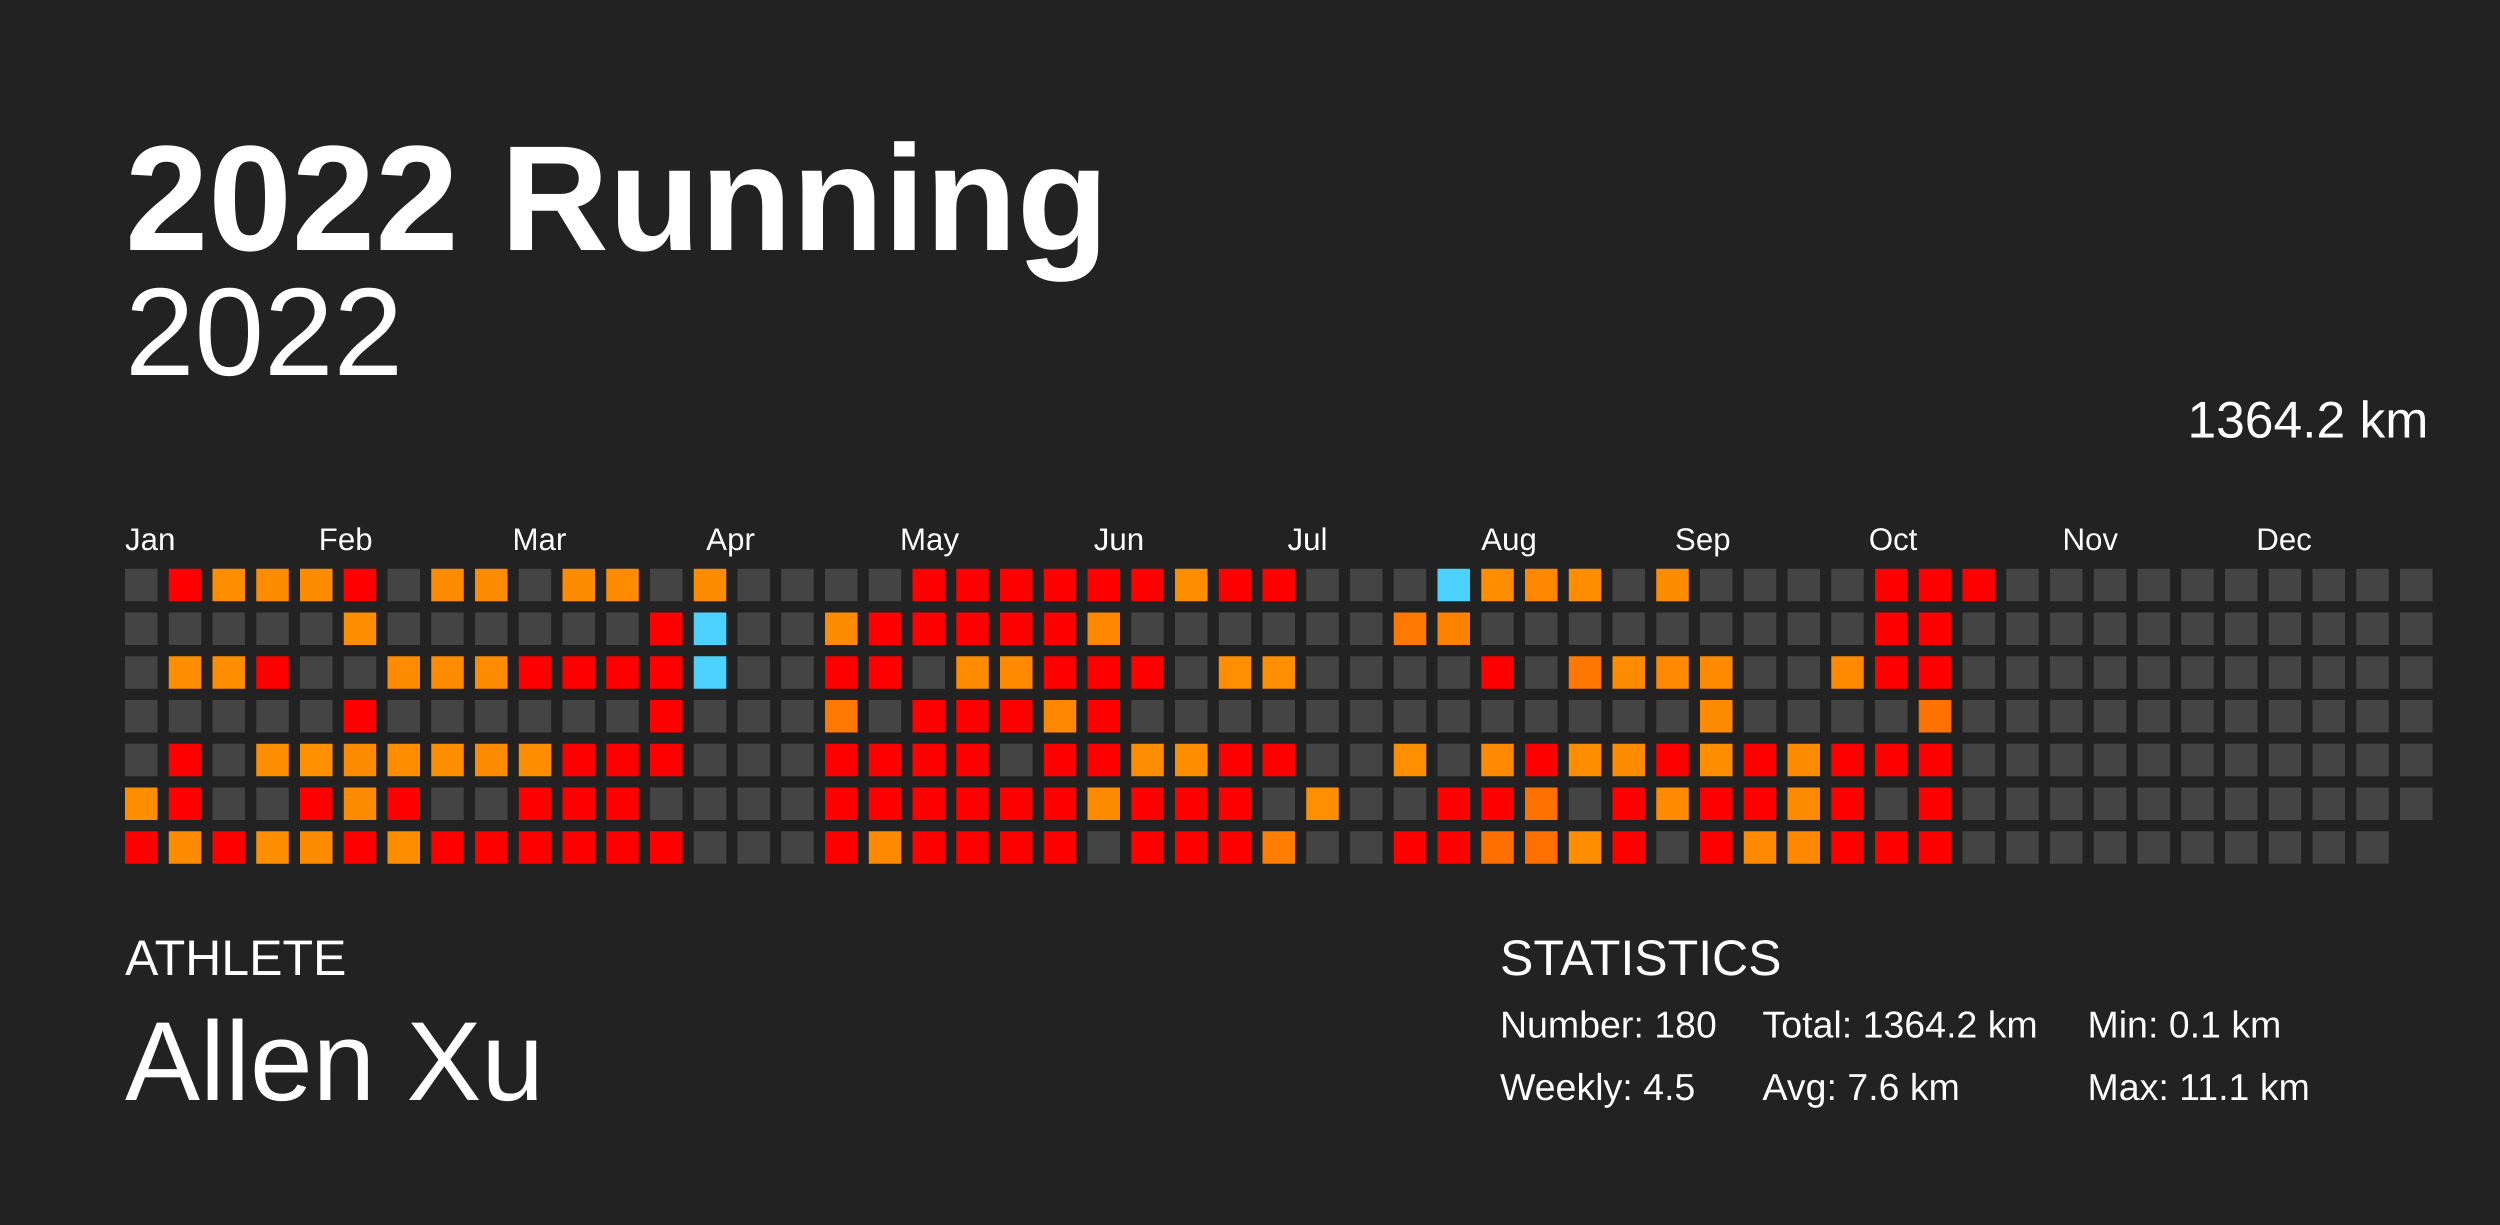
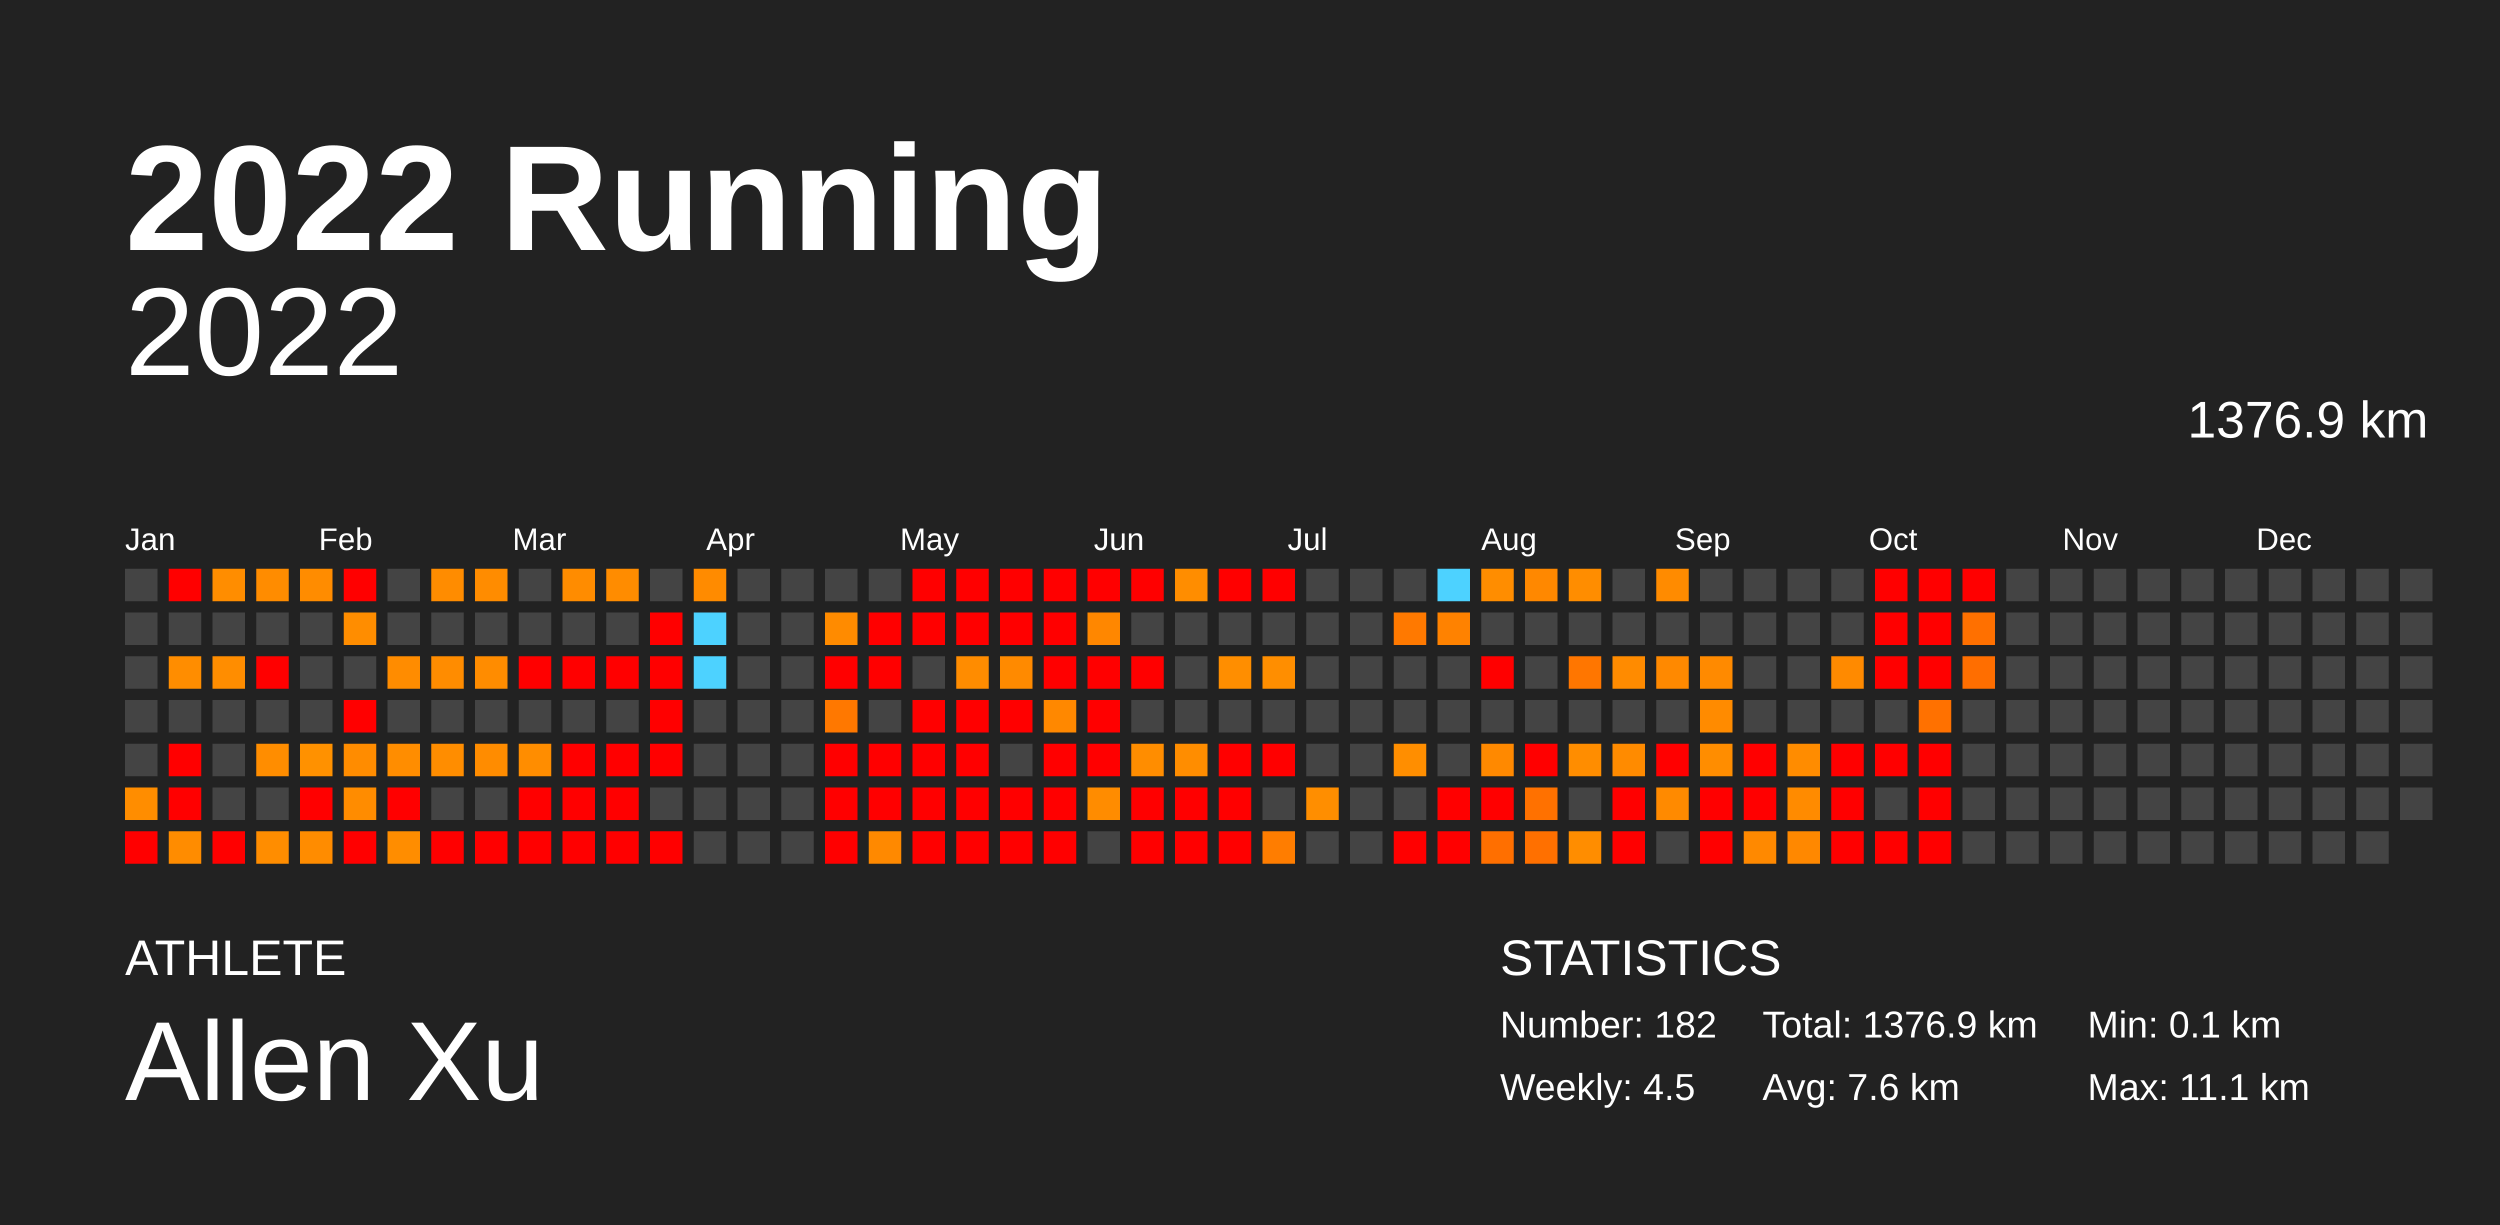
<svg xmlns="http://www.w3.org/2000/svg" baseProfile="full" height="98mm" version="1.1" viewBox="0,0,200,98" width="200mm">
  <defs />
  <rect fill="#222222" height="98" width="200" x="0" y="0" />
  <text fill="#FFFFFF" style="font-size:12px; font-family:Arial; font-weight:bold;" x="10" y="20">2022 Running</text>
  <text fill="#FFFFFF" style="font-size:4px; font-family:Arial" x="10" y="78">ATHLETE</text>
  <text fill="#FFFFFF" style="font-size:9px; font-family:Arial" x="10" y="88">Allen Xu</text>
  <text fill="#FFFFFF" style="font-size:4px; font-family:Arial" x="120" y="78">STATISTICS</text>
-   <text fill="#FFFFFF" style="font-size:3px; font-family:Arial" x="120" y="83">Number: 180</text>
+   <text fill="#FFFFFF" style="font-size:3px; font-family:Arial" x="120" y="83">Number: 182</text>
  <text fill="#FFFFFF" style="font-size:3px; font-family:Arial" x="120" y="88">Weekly: 4.5</text>
-   <text fill="#FFFFFF" style="font-size:3px; font-family:Arial" x="141" y="83">Total: 1364.2 km</text>
+   <text fill="#FFFFFF" style="font-size:3px; font-family:Arial" x="141" y="83">Total: 1376.9 km</text>
  <text fill="#FFFFFF" style="font-size:3px; font-family:Arial" x="141" y="88">Avg: 7.6 km</text>
  <text fill="#FFFFFF" style="font-size:3px; font-family:Arial" x="167" y="83">Min: 0.1 km</text>
  <text fill="#FFFFFF" style="font-size:3px; font-family:Arial" x="167" y="88">Max: 11.1 km</text>
  <text alignment-baseline="hanging" fill="#FFFFFF" style="font-size:10.0px; font-family:Arial;" x="10" y="30">2022</text>
-   <text alignment-baseline="hanging" fill="#FFFFFF" style="font-size:4.125px; font-family:Arial;" x="175" y="35">1364.2 km</text>
+   <text alignment-baseline="hanging" fill="#FFFFFF" style="font-size:4.125px; font-family:Arial;" x="175" y="35">1376.9 km</text>
  <text fill="#FFFFFF" style="font-size:2.5px; font-family:Arial" x="10.0" y="44">Jan</text>
  <text fill="#FFFFFF" style="font-size:2.5px; font-family:Arial" x="25.5" y="44">Feb</text>
  <text fill="#FFFFFF" style="font-size:2.5px; font-family:Arial" x="41.0" y="44">Mar</text>
  <text fill="#FFFFFF" style="font-size:2.5px; font-family:Arial" x="56.5" y="44">Apr</text>
  <text fill="#FFFFFF" style="font-size:2.5px; font-family:Arial" x="72.0" y="44">May</text>
  <text fill="#FFFFFF" style="font-size:2.5px; font-family:Arial" x="87.5" y="44">Jun</text>
  <text fill="#FFFFFF" style="font-size:2.5px; font-family:Arial" x="103.0" y="44">Jul</text>
  <text fill="#FFFFFF" style="font-size:2.5px; font-family:Arial" x="118.5" y="44">Aug</text>
  <text fill="#FFFFFF" style="font-size:2.5px; font-family:Arial" x="134.0" y="44">Sep</text>
  <text fill="#FFFFFF" style="font-size:2.5px; font-family:Arial" x="149.5" y="44">Oct</text>
  <text fill="#FFFFFF" style="font-size:2.5px; font-family:Arial" x="165.0" y="44">Nov</text>
  <text fill="#FFFFFF" style="font-size:2.5px; font-family:Arial" x="180.5" y="44">Dec</text>
  <rect fill="#444444" height="2.6" width="2.6" x="10.0" y="45.5" />
  <rect fill="#444444" height="2.6" width="2.6" x="10.0" y="49.0" />
  <rect fill="#444444" height="2.6" width="2.6" x="10.0" y="52.5" />
  <rect fill="#444444" height="2.6" width="2.6" x="10.0" y="56.0" />
  <rect fill="#444444" height="2.6" width="2.6" x="10.0" y="59.5" />
  <rect fill="#ff8d00" height="2.6" width="2.6" x="10.0" y="63.0" />
  <rect fill="red" height="2.6" width="2.6" x="10.0" y="66.5" />
  <rect fill="red" height="2.6" width="2.6" x="13.5" y="45.5" />
  <rect fill="#444444" height="2.6" width="2.6" x="13.5" y="49.0" />
  <rect fill="#ff8d00" height="2.6" width="2.6" x="13.5" y="52.5" />
  <rect fill="#444444" height="2.6" width="2.6" x="13.5" y="56.0" />
  <rect fill="red" height="2.6" width="2.6" x="13.5" y="59.5" />
  <rect fill="red" height="2.6" width="2.6" x="13.5" y="63.0" />
  <rect fill="#ff8c00" height="2.6" width="2.6" x="13.5" y="66.5" />
  <rect fill="#ff8d00" height="2.6" width="2.6" x="17.0" y="45.5" />
  <rect fill="#444444" height="2.6" width="2.6" x="17.0" y="49.0" />
  <rect fill="#ff8d00" height="2.6" width="2.6" x="17.0" y="52.5" />
  <rect fill="#444444" height="2.6" width="2.6" x="17.0" y="56.0" />
  <rect fill="#444444" height="2.6" width="2.6" x="17.0" y="59.5" />
  <rect fill="#444444" height="2.6" width="2.6" x="17.0" y="63.0" />
  <rect fill="red" height="2.6" width="2.6" x="17.0" y="66.5" />
  <rect fill="#ff8c00" height="2.6" width="2.6" x="20.5" y="45.5" />
  <rect fill="#444444" height="2.6" width="2.6" x="20.5" y="49.0" />
  <rect fill="red" height="2.6" width="2.6" x="20.5" y="52.5" />
  <rect fill="#444444" height="2.6" width="2.6" x="20.5" y="56.0" />
  <rect fill="#ff8d00" height="2.6" width="2.6" x="20.5" y="59.5" />
  <rect fill="#444444" height="2.6" width="2.6" x="20.5" y="63.0" />
  <rect fill="#ff8d00" height="2.6" width="2.6" x="20.5" y="66.5" />
  <rect fill="#ff8c00" height="2.6" width="2.6" x="24.0" y="45.5" />
  <rect fill="#444444" height="2.6" width="2.6" x="24.0" y="49.0" />
  <rect fill="#444444" height="2.6" width="2.6" x="24.0" y="52.5" />
  <rect fill="#444444" height="2.6" width="2.6" x="24.0" y="56.0" />
  <rect fill="#ff9100" height="2.6" width="2.6" x="24.0" y="59.5" />
  <rect fill="red" height="2.6" width="2.6" x="24.0" y="63.0" />
  <rect fill="#ff8c00" height="2.6" width="2.6" x="24.0" y="66.5" />
  <rect fill="red" height="2.6" width="2.6" x="27.5" y="45.5" />
  <rect fill="#ff8d00" height="2.6" width="2.6" x="27.5" y="49.0" />
  <rect fill="#444444" height="2.6" width="2.6" x="27.5" y="52.5" />
  <rect fill="red" height="2.6" width="2.6" x="27.5" y="56.0" />
  <rect fill="#ff8c00" height="2.6" width="2.6" x="27.5" y="59.5" />
  <rect fill="#ff8c00" height="2.6" width="2.6" x="27.5" y="63.0" />
  <rect fill="red" height="2.6" width="2.6" x="27.5" y="66.5" />
  <rect fill="#444444" height="2.6" width="2.6" x="31.0" y="45.5" />
  <rect fill="#444444" height="2.6" width="2.6" x="31.0" y="49.0" />
  <rect fill="#ff8c00" height="2.6" width="2.6" x="31.0" y="52.5" />
  <rect fill="#444444" height="2.6" width="2.6" x="31.0" y="56.0" />
  <rect fill="#ff8d00" height="2.6" width="2.6" x="31.0" y="59.5" />
  <rect fill="red" height="2.6" width="2.6" x="31.0" y="63.0" />
  <rect fill="#ff8d00" height="2.6" width="2.6" x="31.0" y="66.5" />
  <rect fill="#ff8c00" height="2.6" width="2.6" x="34.5" y="45.5" />
  <rect fill="#444444" height="2.6" width="2.6" x="34.5" y="49.0" />
  <rect fill="#ff8c00" height="2.6" width="2.6" x="34.5" y="52.5" />
  <rect fill="#444444" height="2.6" width="2.6" x="34.5" y="56.0" />
  <rect fill="#ff8d00" height="2.6" width="2.6" x="34.5" y="59.5" />
  <rect fill="#444444" height="2.6" width="2.6" x="34.5" y="63.0" />
  <rect fill="red" height="2.6" width="2.6" x="34.5" y="66.5" />
  <rect fill="#ff8c00" height="2.6" width="2.6" x="38.0" y="45.5" />
  <rect fill="#444444" height="2.6" width="2.6" x="38.0" y="49.0" />
  <rect fill="#ff8c00" height="2.6" width="2.6" x="38.0" y="52.5" />
  <rect fill="#444444" height="2.6" width="2.6" x="38.0" y="56.0" />
  <rect fill="#ff8c00" height="2.6" width="2.6" x="38.0" y="59.5" />
  <rect fill="#444444" height="2.6" width="2.6" x="38.0" y="63.0" />
  <rect fill="red" height="2.6" width="2.6" x="38.0" y="66.5" />
  <rect fill="#444444" height="2.6" width="2.6" x="41.5" y="45.5" />
  <rect fill="#444444" height="2.6" width="2.6" x="41.5" y="49.0" />
  <rect fill="red" height="2.6" width="2.6" x="41.5" y="52.5" />
  <rect fill="#444444" height="2.6" width="2.6" x="41.5" y="56.0" />
  <rect fill="#ff8d00" height="2.6" width="2.6" x="41.5" y="59.5" />
  <rect fill="red" height="2.6" width="2.6" x="41.5" y="63.0" />
  <rect fill="red" height="2.6" width="2.6" x="41.5" y="66.5" />
  <rect fill="#ff8c00" height="2.6" width="2.6" x="45.0" y="45.5" />
  <rect fill="#444444" height="2.6" width="2.6" x="45.0" y="49.0" />
  <rect fill="red" height="2.6" width="2.6" x="45.0" y="52.5" />
  <rect fill="#444444" height="2.6" width="2.6" x="45.0" y="56.0" />
  <rect fill="red" height="2.6" width="2.6" x="45.0" y="59.5" />
  <rect fill="red" height="2.6" width="2.6" x="45.0" y="63.0" />
  <rect fill="red" height="2.6" width="2.6" x="45.0" y="66.5" />
  <rect fill="#ff8c00" height="2.6" width="2.6" x="48.5" y="45.5" />
  <rect fill="#444444" height="2.6" width="2.6" x="48.5" y="49.0" />
  <rect fill="red" height="2.6" width="2.6" x="48.5" y="52.5" />
  <rect fill="#444444" height="2.6" width="2.6" x="48.5" y="56.0" />
  <rect fill="red" height="2.6" width="2.6" x="48.5" y="59.5" />
  <rect fill="red" height="2.6" width="2.6" x="48.5" y="63.0" />
  <rect fill="red" height="2.6" width="2.6" x="48.5" y="66.5" />
  <rect fill="#444444" height="2.6" width="2.6" x="52.0" y="45.5" />
  <rect fill="red" height="2.6" width="2.6" x="52.0" y="49.0" />
  <rect fill="red" height="2.6" width="2.6" x="52.0" y="52.5" />
  <rect fill="red" height="2.6" width="2.6" x="52.0" y="56.0" />
  <rect fill="red" height="2.6" width="2.6" x="52.0" y="59.5" />
  <rect fill="#444444" height="2.6" width="2.6" x="52.0" y="63.0" />
  <rect fill="red" height="2.6" width="2.6" x="52.0" y="66.5" />
  <rect fill="#ff8b00" height="2.6" width="2.6" x="55.5" y="45.5" />
  <rect fill="#4dd2ff" height="2.6" width="2.6" x="55.5" y="49.0" />
  <rect fill="#4dd2ff" height="2.6" width="2.6" x="55.5" y="52.5" />
  <rect fill="#444444" height="2.6" width="2.6" x="55.5" y="56.0" />
  <rect fill="#444444" height="2.6" width="2.6" x="55.5" y="59.5" />
  <rect fill="#444444" height="2.6" width="2.6" x="55.5" y="63.0" />
  <rect fill="#444444" height="2.6" width="2.6" x="55.5" y="66.5" />
  <rect fill="#444444" height="2.6" width="2.6" x="59.0" y="45.5" />
  <rect fill="#444444" height="2.6" width="2.6" x="59.0" y="49.0" />
  <rect fill="#444444" height="2.6" width="2.6" x="59.0" y="52.5" />
  <rect fill="#444444" height="2.6" width="2.6" x="59.0" y="56.0" />
  <rect fill="#444444" height="2.6" width="2.6" x="59.0" y="59.5" />
  <rect fill="#444444" height="2.6" width="2.6" x="59.0" y="63.0" />
  <rect fill="#444444" height="2.6" width="2.6" x="59.0" y="66.5" />
  <rect fill="#444444" height="2.6" width="2.6" x="62.5" y="45.5" />
  <rect fill="#444444" height="2.6" width="2.6" x="62.5" y="49.0" />
  <rect fill="#444444" height="2.6" width="2.6" x="62.5" y="52.5" />
  <rect fill="#444444" height="2.6" width="2.6" x="62.5" y="56.0" />
  <rect fill="#444444" height="2.6" width="2.6" x="62.5" y="59.5" />
  <rect fill="#444444" height="2.6" width="2.6" x="62.5" y="63.0" />
  <rect fill="#444444" height="2.6" width="2.6" x="62.5" y="66.5" />
  <rect fill="#444444" height="2.6" width="2.6" x="66.0" y="45.5" />
  <rect fill="#ff8b00" height="2.6" width="2.6" x="66.0" y="49.0" />
  <rect fill="red" height="2.6" width="2.6" x="66.0" y="52.5" />
  <rect fill="#ff7800" height="2.6" width="2.6" x="66.0" y="56.0" />
  <rect fill="red" height="2.6" width="2.6" x="66.0" y="59.5" />
  <rect fill="red" height="2.6" width="2.6" x="66.0" y="63.0" />
  <rect fill="red" height="2.6" width="2.6" x="66.0" y="66.5" />
  <rect fill="#444444" height="2.6" width="2.6" x="69.5" y="45.5" />
  <rect fill="red" height="2.6" width="2.6" x="69.5" y="49.0" />
  <rect fill="red" height="2.6" width="2.6" x="69.5" y="52.5" />
  <rect fill="#444444" height="2.6" width="2.6" x="69.5" y="56.0" />
  <rect fill="red" height="2.6" width="2.6" x="69.5" y="59.5" />
  <rect fill="red" height="2.6" width="2.6" x="69.5" y="63.0" />
  <rect fill="#ff8900" height="2.6" width="2.6" x="69.5" y="66.5" />
  <rect fill="red" height="2.6" width="2.6" x="73.0" y="45.5" />
  <rect fill="red" height="2.6" width="2.6" x="73.0" y="49.0" />
  <rect fill="#444444" height="2.6" width="2.6" x="73.0" y="52.5" />
  <rect fill="red" height="2.6" width="2.6" x="73.0" y="56.0" />
  <rect fill="red" height="2.6" width="2.6" x="73.0" y="59.5" />
  <rect fill="red" height="2.6" width="2.6" x="73.0" y="63.0" />
  <rect fill="red" height="2.6" width="2.6" x="73.0" y="66.5" />
  <rect fill="red" height="2.6" width="2.6" x="76.5" y="45.5" />
  <rect fill="red" height="2.6" width="2.6" x="76.5" y="49.0" />
  <rect fill="#ff8c00" height="2.6" width="2.6" x="76.5" y="52.5" />
  <rect fill="red" height="2.6" width="2.6" x="76.5" y="56.0" />
  <rect fill="red" height="2.6" width="2.6" x="76.5" y="59.5" />
  <rect fill="red" height="2.6" width="2.6" x="76.5" y="63.0" />
  <rect fill="red" height="2.6" width="2.6" x="76.5" y="66.5" />
  <rect fill="red" height="2.6" width="2.6" x="80.0" y="45.5" />
  <rect fill="red" height="2.6" width="2.6" x="80.0" y="49.0" />
  <rect fill="#ff8a00" height="2.6" width="2.6" x="80.0" y="52.5" />
  <rect fill="red" height="2.6" width="2.6" x="80.0" y="56.0" />
  <rect fill="#444444" height="2.6" width="2.6" x="80.0" y="59.5" />
  <rect fill="red" height="2.6" width="2.6" x="80.0" y="63.0" />
  <rect fill="red" height="2.6" width="2.6" x="80.0" y="66.5" />
  <rect fill="red" height="2.6" width="2.6" x="83.5" y="45.5" />
  <rect fill="red" height="2.6" width="2.6" x="83.5" y="49.0" />
  <rect fill="red" height="2.6" width="2.6" x="83.5" y="52.5" />
  <rect fill="#ff8800" height="2.6" width="2.6" x="83.5" y="56.0" />
  <rect fill="red" height="2.6" width="2.6" x="83.5" y="59.5" />
  <rect fill="red" height="2.6" width="2.6" x="83.5" y="63.0" />
  <rect fill="red" height="2.6" width="2.6" x="83.5" y="66.5" />
  <rect fill="red" height="2.6" width="2.6" x="87.0" y="45.5" />
  <rect fill="#ff8700" height="2.6" width="2.6" x="87.0" y="49.0" />
  <rect fill="red" height="2.6" width="2.6" x="87.0" y="52.5" />
  <rect fill="red" height="2.6" width="2.6" x="87.0" y="56.0" />
  <rect fill="red" height="2.6" width="2.6" x="87.0" y="59.5" />
  <rect fill="#ff8c00" height="2.6" width="2.6" x="87.0" y="63.0" />
  <rect fill="#444444" height="2.6" width="2.6" x="87.0" y="66.5" />
  <rect fill="red" height="2.6" width="2.6" x="90.5" y="45.5" />
  <rect fill="#444444" height="2.6" width="2.6" x="90.5" y="49.0" />
  <rect fill="red" height="2.6" width="2.6" x="90.5" y="52.5" />
  <rect fill="#444444" height="2.6" width="2.6" x="90.5" y="56.0" />
  <rect fill="#ff8d00" height="2.6" width="2.6" x="90.5" y="59.5" />
  <rect fill="red" height="2.6" width="2.6" x="90.5" y="63.0" />
  <rect fill="red" height="2.6" width="2.6" x="90.5" y="66.5" />
  <rect fill="#ff8d00" height="2.6" width="2.6" x="94.0" y="45.5" />
  <rect fill="#444444" height="2.6" width="2.6" x="94.0" y="49.0" />
  <rect fill="#444444" height="2.6" width="2.6" x="94.0" y="52.5" />
  <rect fill="#444444" height="2.6" width="2.6" x="94.0" y="56.0" />
  <rect fill="#ff8d00" height="2.6" width="2.6" x="94.0" y="59.5" />
  <rect fill="red" height="2.6" width="2.6" x="94.0" y="63.0" />
  <rect fill="red" height="2.6" width="2.6" x="94.0" y="66.5" />
  <rect fill="red" height="2.6" width="2.6" x="97.5" y="45.5" />
  <rect fill="#444444" height="2.6" width="2.6" x="97.5" y="49.0" />
  <rect fill="#ff8e00" height="2.6" width="2.6" x="97.5" y="52.5" />
  <rect fill="#444444" height="2.6" width="2.6" x="97.5" y="56.0" />
  <rect fill="red" height="2.6" width="2.6" x="97.5" y="59.5" />
  <rect fill="red" height="2.6" width="2.6" x="97.5" y="63.0" />
  <rect fill="red" height="2.6" width="2.6" x="97.5" y="66.5" />
  <rect fill="red" height="2.6" width="2.6" x="101.0" y="45.5" />
  <rect fill="#444444" height="2.6" width="2.6" x="101.0" y="49.0" />
  <rect fill="#ff8e00" height="2.6" width="2.6" x="101.0" y="52.5" />
  <rect fill="#444444" height="2.6" width="2.6" x="101.0" y="56.0" />
  <rect fill="red" height="2.6" width="2.6" x="101.0" y="59.5" />
  <rect fill="#444444" height="2.6" width="2.6" x="101.0" y="63.0" />
  <rect fill="#ff7d00" height="2.6" width="2.6" x="101.0" y="66.5" />
  <rect fill="#444444" height="2.6" width="2.6" x="104.5" y="45.5" />
  <rect fill="#444444" height="2.6" width="2.6" x="104.5" y="49.0" />
  <rect fill="#444444" height="2.6" width="2.6" x="104.5" y="52.5" />
  <rect fill="#444444" height="2.6" width="2.6" x="104.5" y="56.0" />
  <rect fill="#444444" height="2.6" width="2.6" x="104.5" y="59.5" />
  <rect fill="#ff8e00" height="2.6" width="2.6" x="104.5" y="63.0" />
  <rect fill="#444444" height="2.6" width="2.6" x="104.5" y="66.5" />
  <rect fill="#444444" height="2.6" width="2.6" x="108.0" y="45.5" />
  <rect fill="#444444" height="2.6" width="2.6" x="108.0" y="49.0" />
  <rect fill="#444444" height="2.6" width="2.6" x="108.0" y="52.5" />
  <rect fill="#444444" height="2.6" width="2.6" x="108.0" y="56.0" />
  <rect fill="#444444" height="2.6" width="2.6" x="108.0" y="59.5" />
  <rect fill="#444444" height="2.6" width="2.6" x="108.0" y="63.0" />
  <rect fill="#444444" height="2.6" width="2.6" x="108.0" y="66.5" />
  <rect fill="#444444" height="2.6" width="2.6" x="111.5" y="45.5" />
  <rect fill="#ff7900" height="2.6" width="2.6" x="111.5" y="49.0" />
  <rect fill="#444444" height="2.6" width="2.6" x="111.5" y="52.5" />
  <rect fill="#444444" height="2.6" width="2.6" x="111.5" y="56.0" />
  <rect fill="#ff8e00" height="2.6" width="2.6" x="111.5" y="59.5" />
  <rect fill="#444444" height="2.6" width="2.6" x="111.5" y="63.0" />
  <rect fill="red" height="2.6" width="2.6" x="111.5" y="66.5" />
  <rect fill="#4dd2ff" height="2.6" width="2.6" x="115.0" y="45.5" />
  <rect fill="#ff8200" height="2.6" width="2.6" x="115.0" y="49.0" />
  <rect fill="#444444" height="2.6" width="2.6" x="115.0" y="52.5" />
  <rect fill="#444444" height="2.6" width="2.6" x="115.0" y="56.0" />
  <rect fill="#444444" height="2.6" width="2.6" x="115.0" y="59.5" />
  <rect fill="red" height="2.6" width="2.6" x="115.0" y="63.0" />
  <rect fill="red" height="2.6" width="2.6" x="115.0" y="66.5" />
  <rect fill="#ff8d00" height="2.6" width="2.6" x="118.5" y="45.5" />
  <rect fill="#444444" height="2.6" width="2.6" x="118.5" y="49.0" />
  <rect fill="red" height="2.6" width="2.6" x="118.5" y="52.5" />
  <rect fill="#444444" height="2.6" width="2.6" x="118.5" y="56.0" />
  <rect fill="#ff8900" height="2.6" width="2.6" x="118.5" y="59.5" />
  <rect fill="red" height="2.6" width="2.6" x="118.5" y="63.0" />
  <rect fill="#ff6f00" height="2.6" width="2.6" x="118.5" y="66.5" />
  <rect fill="#ff8800" height="2.6" width="2.6" x="122.0" y="45.5" />
  <rect fill="#444444" height="2.6" width="2.6" x="122.0" y="49.0" />
  <rect fill="#444444" height="2.6" width="2.6" x="122.0" y="52.5" />
  <rect fill="#444444" height="2.6" width="2.6" x="122.0" y="56.0" />
  <rect fill="red" height="2.6" width="2.6" x="122.0" y="59.5" />
  <rect fill="#ff7100" height="2.6" width="2.6" x="122.0" y="63.0" />
  <rect fill="#ff7000" height="2.6" width="2.6" x="122.0" y="66.5" />
  <rect fill="#ff8d00" height="2.6" width="2.6" x="125.5" y="45.5" />
  <rect fill="#444444" height="2.6" width="2.6" x="125.5" y="49.0" />
  <rect fill="#ff7600" height="2.6" width="2.6" x="125.5" y="52.5" />
  <rect fill="#444444" height="2.6" width="2.6" x="125.5" y="56.0" />
  <rect fill="#ff8d00" height="2.6" width="2.6" x="125.5" y="59.5" />
  <rect fill="#444444" height="2.6" width="2.6" x="125.5" y="63.0" />
  <rect fill="#ff8d00" height="2.6" width="2.6" x="125.5" y="66.5" />
  <rect fill="#444444" height="2.6" width="2.6" x="129.0" y="45.5" />
  <rect fill="#444444" height="2.6" width="2.6" x="129.0" y="49.0" />
  <rect fill="#ff8b00" height="2.6" width="2.6" x="129.0" y="52.5" />
  <rect fill="#444444" height="2.6" width="2.6" x="129.0" y="56.0" />
  <rect fill="#ff8b00" height="2.6" width="2.6" x="129.0" y="59.5" />
  <rect fill="red" height="2.6" width="2.6" x="129.0" y="63.0" />
  <rect fill="red" height="2.6" width="2.6" x="129.0" y="66.5" />
  <rect fill="#ff8b00" height="2.6" width="2.6" x="132.5" y="45.5" />
  <rect fill="#444444" height="2.6" width="2.6" x="132.5" y="49.0" />
  <rect fill="#ff8900" height="2.6" width="2.6" x="132.5" y="52.5" />
  <rect fill="#444444" height="2.6" width="2.6" x="132.5" y="56.0" />
  <rect fill="red" height="2.6" width="2.6" x="132.5" y="59.5" />
  <rect fill="#ff8a00" height="2.6" width="2.6" x="132.5" y="63.0" />
  <rect fill="#444444" height="2.6" width="2.6" x="132.5" y="66.5" />
  <rect fill="#444444" height="2.6" width="2.6" x="136.0" y="45.5" />
  <rect fill="#444444" height="2.6" width="2.6" x="136.0" y="49.0" />
  <rect fill="#ff8a00" height="2.6" width="2.6" x="136.0" y="52.5" />
  <rect fill="#ff8b00" height="2.6" width="2.6" x="136.0" y="56.0" />
  <rect fill="#ff8d00" height="2.6" width="2.6" x="136.0" y="59.5" />
  <rect fill="red" height="2.6" width="2.6" x="136.0" y="63.0" />
  <rect fill="red" height="2.6" width="2.6" x="136.0" y="66.5" />
  <rect fill="#444444" height="2.6" width="2.6" x="139.5" y="45.5" />
  <rect fill="#444444" height="2.6" width="2.6" x="139.5" y="49.0" />
  <rect fill="#444444" height="2.6" width="2.6" x="139.5" y="52.5" />
  <rect fill="#444444" height="2.6" width="2.6" x="139.5" y="56.0" />
  <rect fill="red" height="2.6" width="2.6" x="139.5" y="59.5" />
  <rect fill="red" height="2.6" width="2.6" x="139.5" y="63.0" />
  <rect fill="#ff8900" height="2.6" width="2.6" x="139.5" y="66.5" />
  <rect fill="#444444" height="2.6" width="2.6" x="143.0" y="45.5" />
  <rect fill="#444444" height="2.6" width="2.6" x="143.0" y="49.0" />
  <rect fill="#444444" height="2.6" width="2.6" x="143.0" y="52.5" />
  <rect fill="#444444" height="2.6" width="2.6" x="143.0" y="56.0" />
  <rect fill="#ff8c00" height="2.6" width="2.6" x="143.0" y="59.5" />
  <rect fill="#ff8b00" height="2.6" width="2.6" x="143.0" y="63.0" />
  <rect fill="#ff8800" height="2.6" width="2.6" x="143.0" y="66.5" />
  <rect fill="#444444" height="2.6" width="2.6" x="146.5" y="45.5" />
  <rect fill="#444444" height="2.6" width="2.6" x="146.5" y="49.0" />
  <rect fill="#ff8a00" height="2.6" width="2.6" x="146.5" y="52.5" />
  <rect fill="#444444" height="2.6" width="2.6" x="146.5" y="56.0" />
  <rect fill="red" height="2.6" width="2.6" x="146.5" y="59.5" />
  <rect fill="red" height="2.6" width="2.6" x="146.5" y="63.0" />
  <rect fill="red" height="2.6" width="2.6" x="146.5" y="66.5" />
  <rect fill="red" height="2.6" width="2.6" x="150.0" y="45.5" />
  <rect fill="red" height="2.6" width="2.6" x="150.0" y="49.0" />
  <rect fill="red" height="2.6" width="2.6" x="150.0" y="52.5" />
  <rect fill="#444444" height="2.6" width="2.6" x="150.0" y="56.0" />
  <rect fill="red" height="2.6" width="2.6" x="150.0" y="59.5" />
  <rect fill="#444444" height="2.6" width="2.6" x="150.0" y="63.0" />
  <rect fill="red" height="2.6" width="2.6" x="150.0" y="66.5" />
  <rect fill="red" height="2.6" width="2.6" x="153.5" y="45.5" />
  <rect fill="red" height="2.6" width="2.6" x="153.5" y="49.0" />
  <rect fill="red" height="2.6" width="2.6" x="153.5" y="52.5" />
  <rect fill="#ff7100" height="2.6" width="2.6" x="153.5" y="56.0" />
  <rect fill="red" height="2.6" width="2.6" x="153.5" y="59.5" />
  <rect fill="red" height="2.6" width="2.6" x="153.5" y="63.0" />
  <rect fill="red" height="2.6" width="2.6" x="153.5" y="66.5" />
  <rect fill="red" height="2.6" width="2.6" x="157.0" y="45.5" />
-   <rect fill="#444444" height="2.6" width="2.6" x="157.0" y="49.0" />
-   <rect fill="#444444" height="2.6" width="2.6" x="157.0" y="52.5" />
+   <rect fill="#ff7000" height="2.6" width="2.6" x="157.0" y="49.0" />
+   <rect fill="#ff6e00" height="2.6" width="2.6" x="157.0" y="52.5" />
  <rect fill="#444444" height="2.6" width="2.6" x="157.0" y="56.0" />
  <rect fill="#444444" height="2.6" width="2.6" x="157.0" y="59.5" />
  <rect fill="#444444" height="2.6" width="2.6" x="157.0" y="63.0" />
  <rect fill="#444444" height="2.6" width="2.6" x="157.0" y="66.5" />
  <rect fill="#444444" height="2.6" width="2.6" x="160.5" y="45.5" />
  <rect fill="#444444" height="2.6" width="2.6" x="160.5" y="49.0" />
  <rect fill="#444444" height="2.6" width="2.6" x="160.5" y="52.5" />
  <rect fill="#444444" height="2.6" width="2.6" x="160.5" y="56.0" />
  <rect fill="#444444" height="2.6" width="2.6" x="160.5" y="59.5" />
  <rect fill="#444444" height="2.6" width="2.6" x="160.5" y="63.0" />
  <rect fill="#444444" height="2.6" width="2.6" x="160.5" y="66.5" />
  <rect fill="#444444" height="2.6" width="2.6" x="164.0" y="45.5" />
  <rect fill="#444444" height="2.6" width="2.6" x="164.0" y="49.0" />
  <rect fill="#444444" height="2.6" width="2.6" x="164.0" y="52.5" />
  <rect fill="#444444" height="2.6" width="2.6" x="164.0" y="56.0" />
  <rect fill="#444444" height="2.6" width="2.6" x="164.0" y="59.5" />
  <rect fill="#444444" height="2.6" width="2.6" x="164.0" y="63.0" />
  <rect fill="#444444" height="2.6" width="2.6" x="164.0" y="66.5" />
  <rect fill="#444444" height="2.6" width="2.6" x="167.5" y="45.5" />
  <rect fill="#444444" height="2.6" width="2.6" x="167.5" y="49.0" />
  <rect fill="#444444" height="2.6" width="2.6" x="167.5" y="52.5" />
  <rect fill="#444444" height="2.6" width="2.6" x="167.5" y="56.0" />
  <rect fill="#444444" height="2.6" width="2.6" x="167.5" y="59.5" />
  <rect fill="#444444" height="2.6" width="2.6" x="167.5" y="63.0" />
  <rect fill="#444444" height="2.6" width="2.6" x="167.5" y="66.5" />
  <rect fill="#444444" height="2.6" width="2.6" x="171.0" y="45.5" />
  <rect fill="#444444" height="2.6" width="2.6" x="171.0" y="49.0" />
  <rect fill="#444444" height="2.6" width="2.6" x="171.0" y="52.5" />
  <rect fill="#444444" height="2.6" width="2.6" x="171.0" y="56.0" />
  <rect fill="#444444" height="2.6" width="2.6" x="171.0" y="59.5" />
  <rect fill="#444444" height="2.6" width="2.6" x="171.0" y="63.0" />
  <rect fill="#444444" height="2.6" width="2.6" x="171.0" y="66.5" />
  <rect fill="#444444" height="2.6" width="2.6" x="174.5" y="45.5" />
  <rect fill="#444444" height="2.6" width="2.6" x="174.5" y="49.0" />
  <rect fill="#444444" height="2.6" width="2.6" x="174.5" y="52.5" />
  <rect fill="#444444" height="2.6" width="2.6" x="174.5" y="56.0" />
  <rect fill="#444444" height="2.6" width="2.6" x="174.5" y="59.5" />
  <rect fill="#444444" height="2.6" width="2.6" x="174.5" y="63.0" />
  <rect fill="#444444" height="2.6" width="2.6" x="174.5" y="66.5" />
  <rect fill="#444444" height="2.6" width="2.6" x="178.0" y="45.5" />
  <rect fill="#444444" height="2.6" width="2.6" x="178.0" y="49.0" />
  <rect fill="#444444" height="2.6" width="2.6" x="178.0" y="52.5" />
  <rect fill="#444444" height="2.6" width="2.6" x="178.0" y="56.0" />
  <rect fill="#444444" height="2.6" width="2.6" x="178.0" y="59.5" />
  <rect fill="#444444" height="2.6" width="2.6" x="178.0" y="63.0" />
  <rect fill="#444444" height="2.6" width="2.6" x="178.0" y="66.5" />
  <rect fill="#444444" height="2.6" width="2.6" x="181.5" y="45.5" />
  <rect fill="#444444" height="2.6" width="2.6" x="181.5" y="49.0" />
  <rect fill="#444444" height="2.6" width="2.6" x="181.5" y="52.5" />
  <rect fill="#444444" height="2.6" width="2.6" x="181.5" y="56.0" />
  <rect fill="#444444" height="2.6" width="2.6" x="181.5" y="59.5" />
  <rect fill="#444444" height="2.6" width="2.6" x="181.5" y="63.0" />
  <rect fill="#444444" height="2.6" width="2.6" x="181.5" y="66.5" />
  <rect fill="#444444" height="2.6" width="2.6" x="185.0" y="45.5" />
  <rect fill="#444444" height="2.6" width="2.6" x="185.0" y="49.0" />
  <rect fill="#444444" height="2.6" width="2.6" x="185.0" y="52.5" />
  <rect fill="#444444" height="2.6" width="2.6" x="185.0" y="56.0" />
  <rect fill="#444444" height="2.6" width="2.6" x="185.0" y="59.5" />
  <rect fill="#444444" height="2.6" width="2.6" x="185.0" y="63.0" />
  <rect fill="#444444" height="2.6" width="2.6" x="185.0" y="66.5" />
  <rect fill="#444444" height="2.6" width="2.6" x="188.5" y="45.5" />
  <rect fill="#444444" height="2.6" width="2.6" x="188.5" y="49.0" />
  <rect fill="#444444" height="2.6" width="2.6" x="188.5" y="52.5" />
  <rect fill="#444444" height="2.6" width="2.6" x="188.5" y="56.0" />
  <rect fill="#444444" height="2.6" width="2.6" x="188.5" y="59.5" />
  <rect fill="#444444" height="2.6" width="2.6" x="188.5" y="63.0" />
  <rect fill="#444444" height="2.6" width="2.6" x="188.5" y="66.5" />
  <rect fill="#444444" height="2.6" width="2.6" x="192.0" y="45.5" />
  <rect fill="#444444" height="2.6" width="2.6" x="192.0" y="49.0" />
  <rect fill="#444444" height="2.6" width="2.6" x="192.0" y="52.5" />
  <rect fill="#444444" height="2.6" width="2.6" x="192.0" y="56.0" />
  <rect fill="#444444" height="2.6" width="2.6" x="192.0" y="59.5" />
  <rect fill="#444444" height="2.6" width="2.6" x="192.0" y="63.0" />
</svg>
